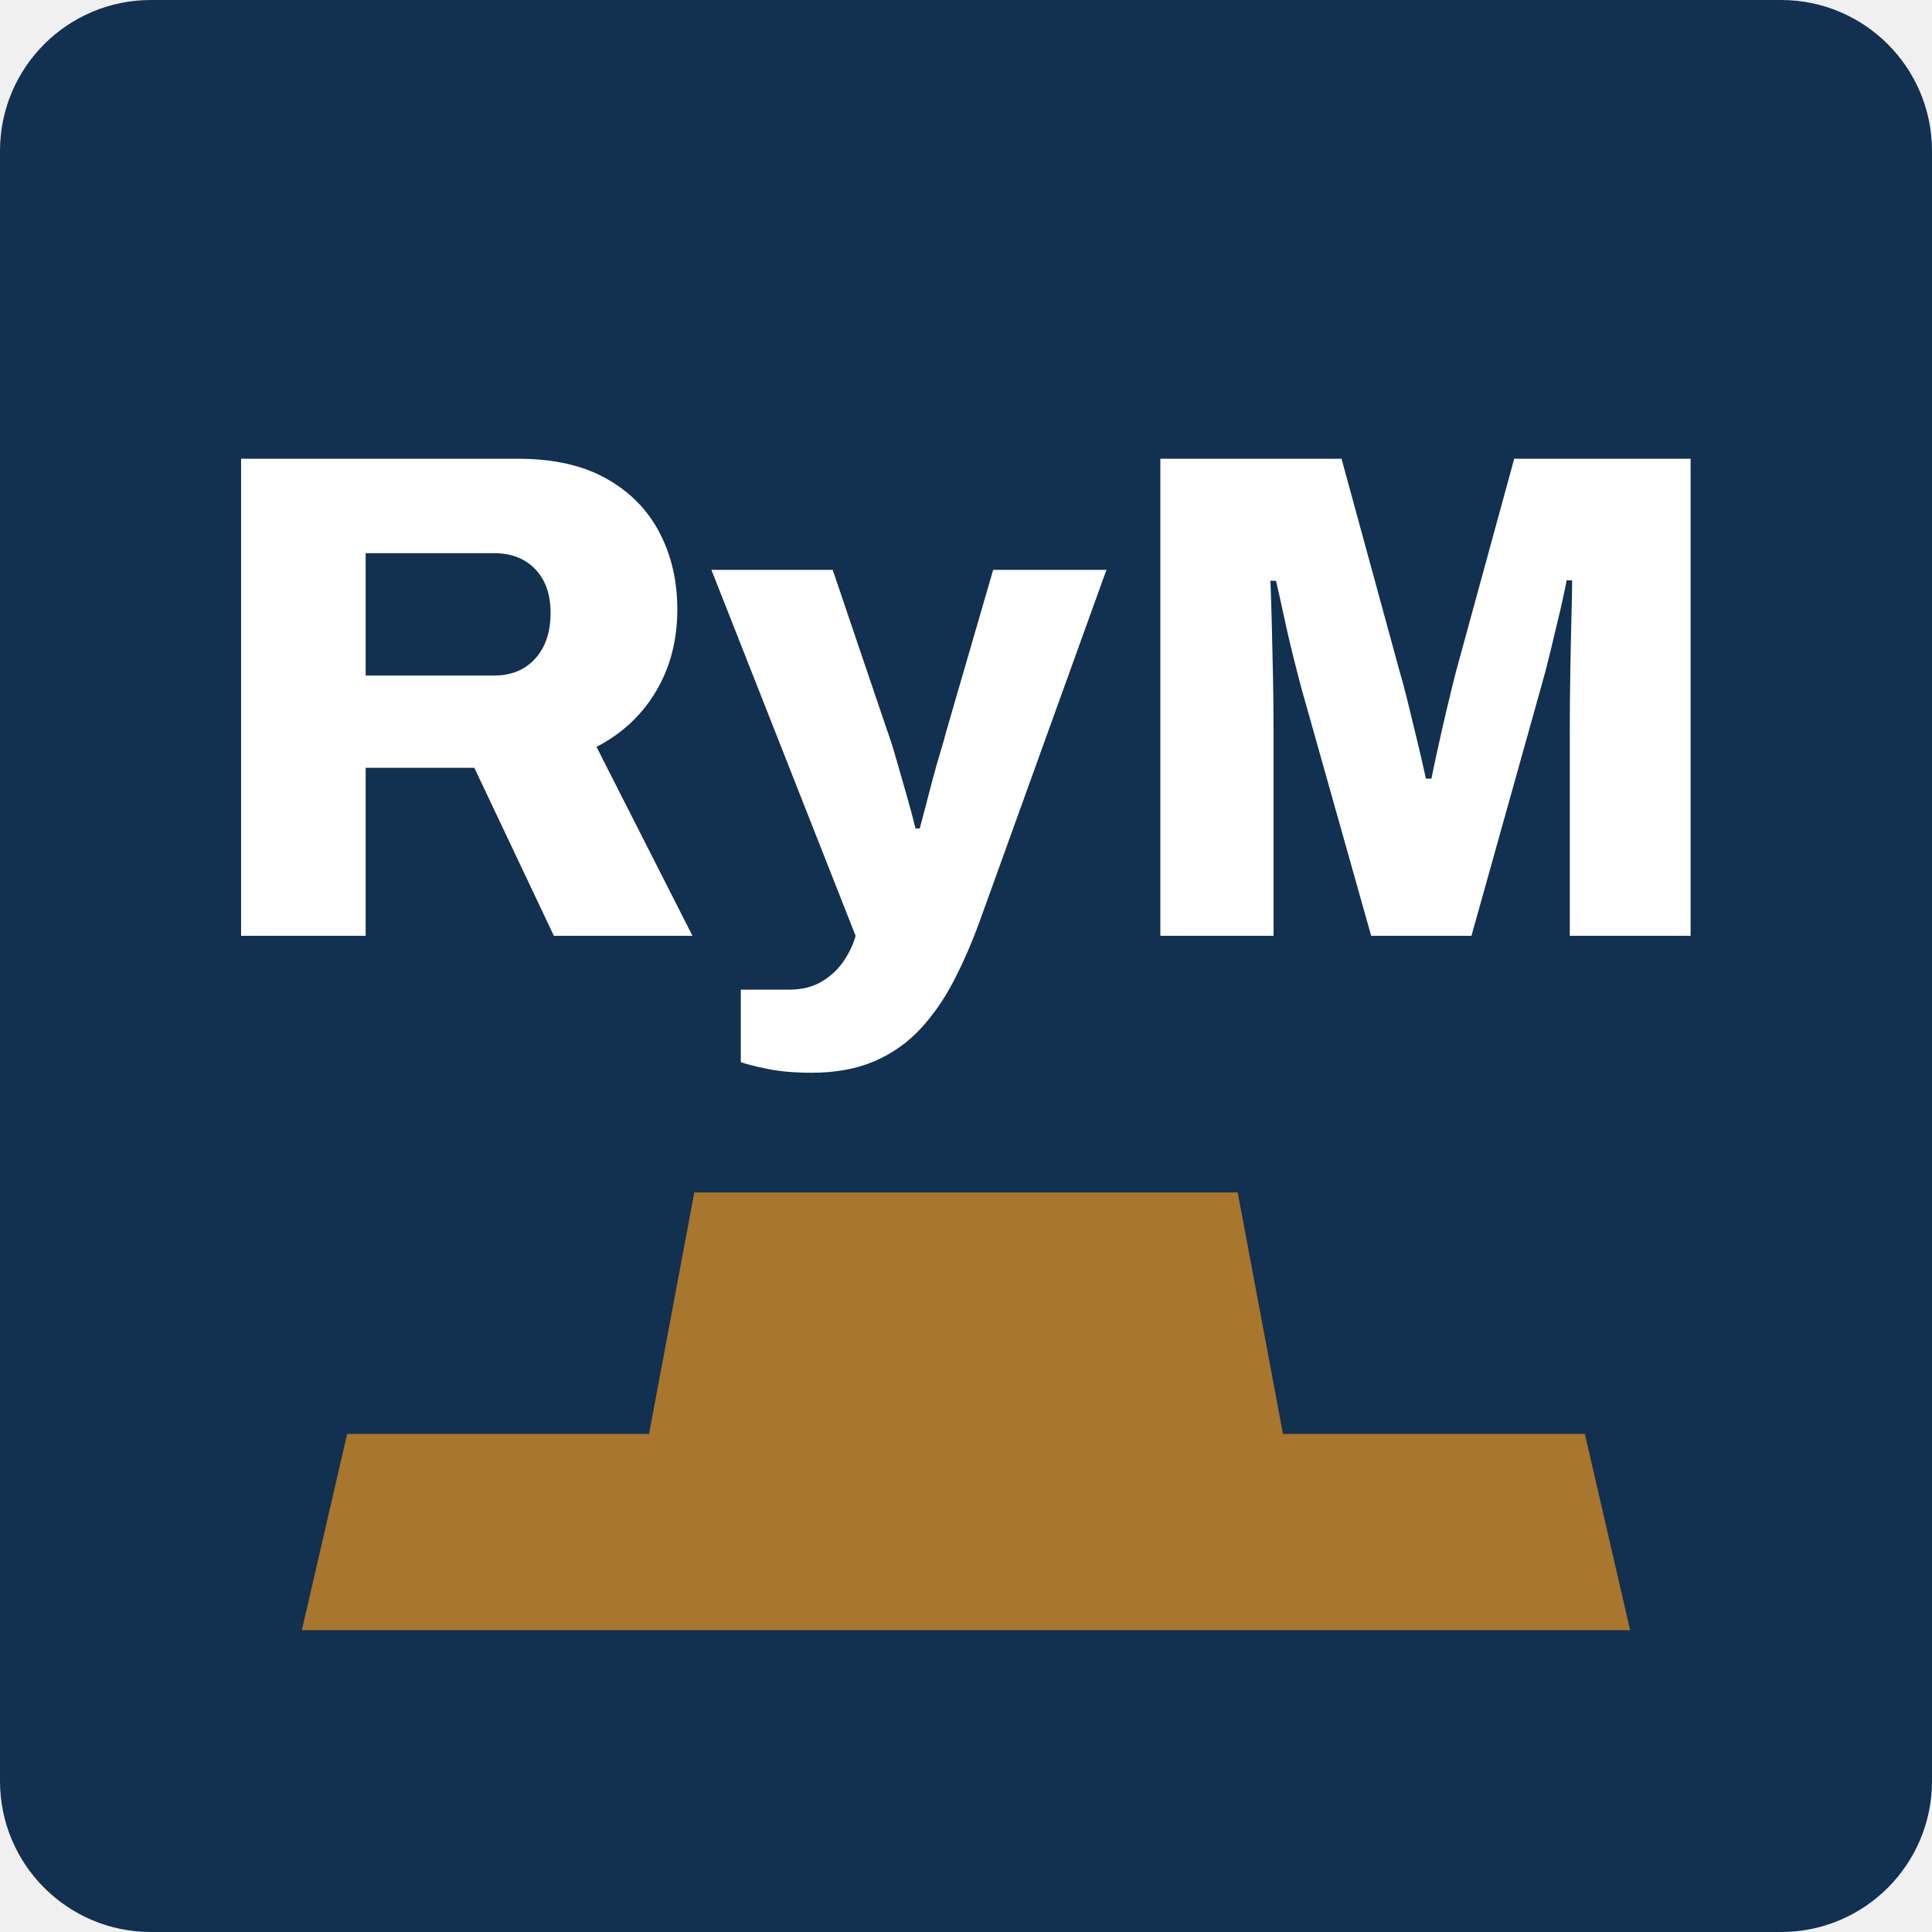
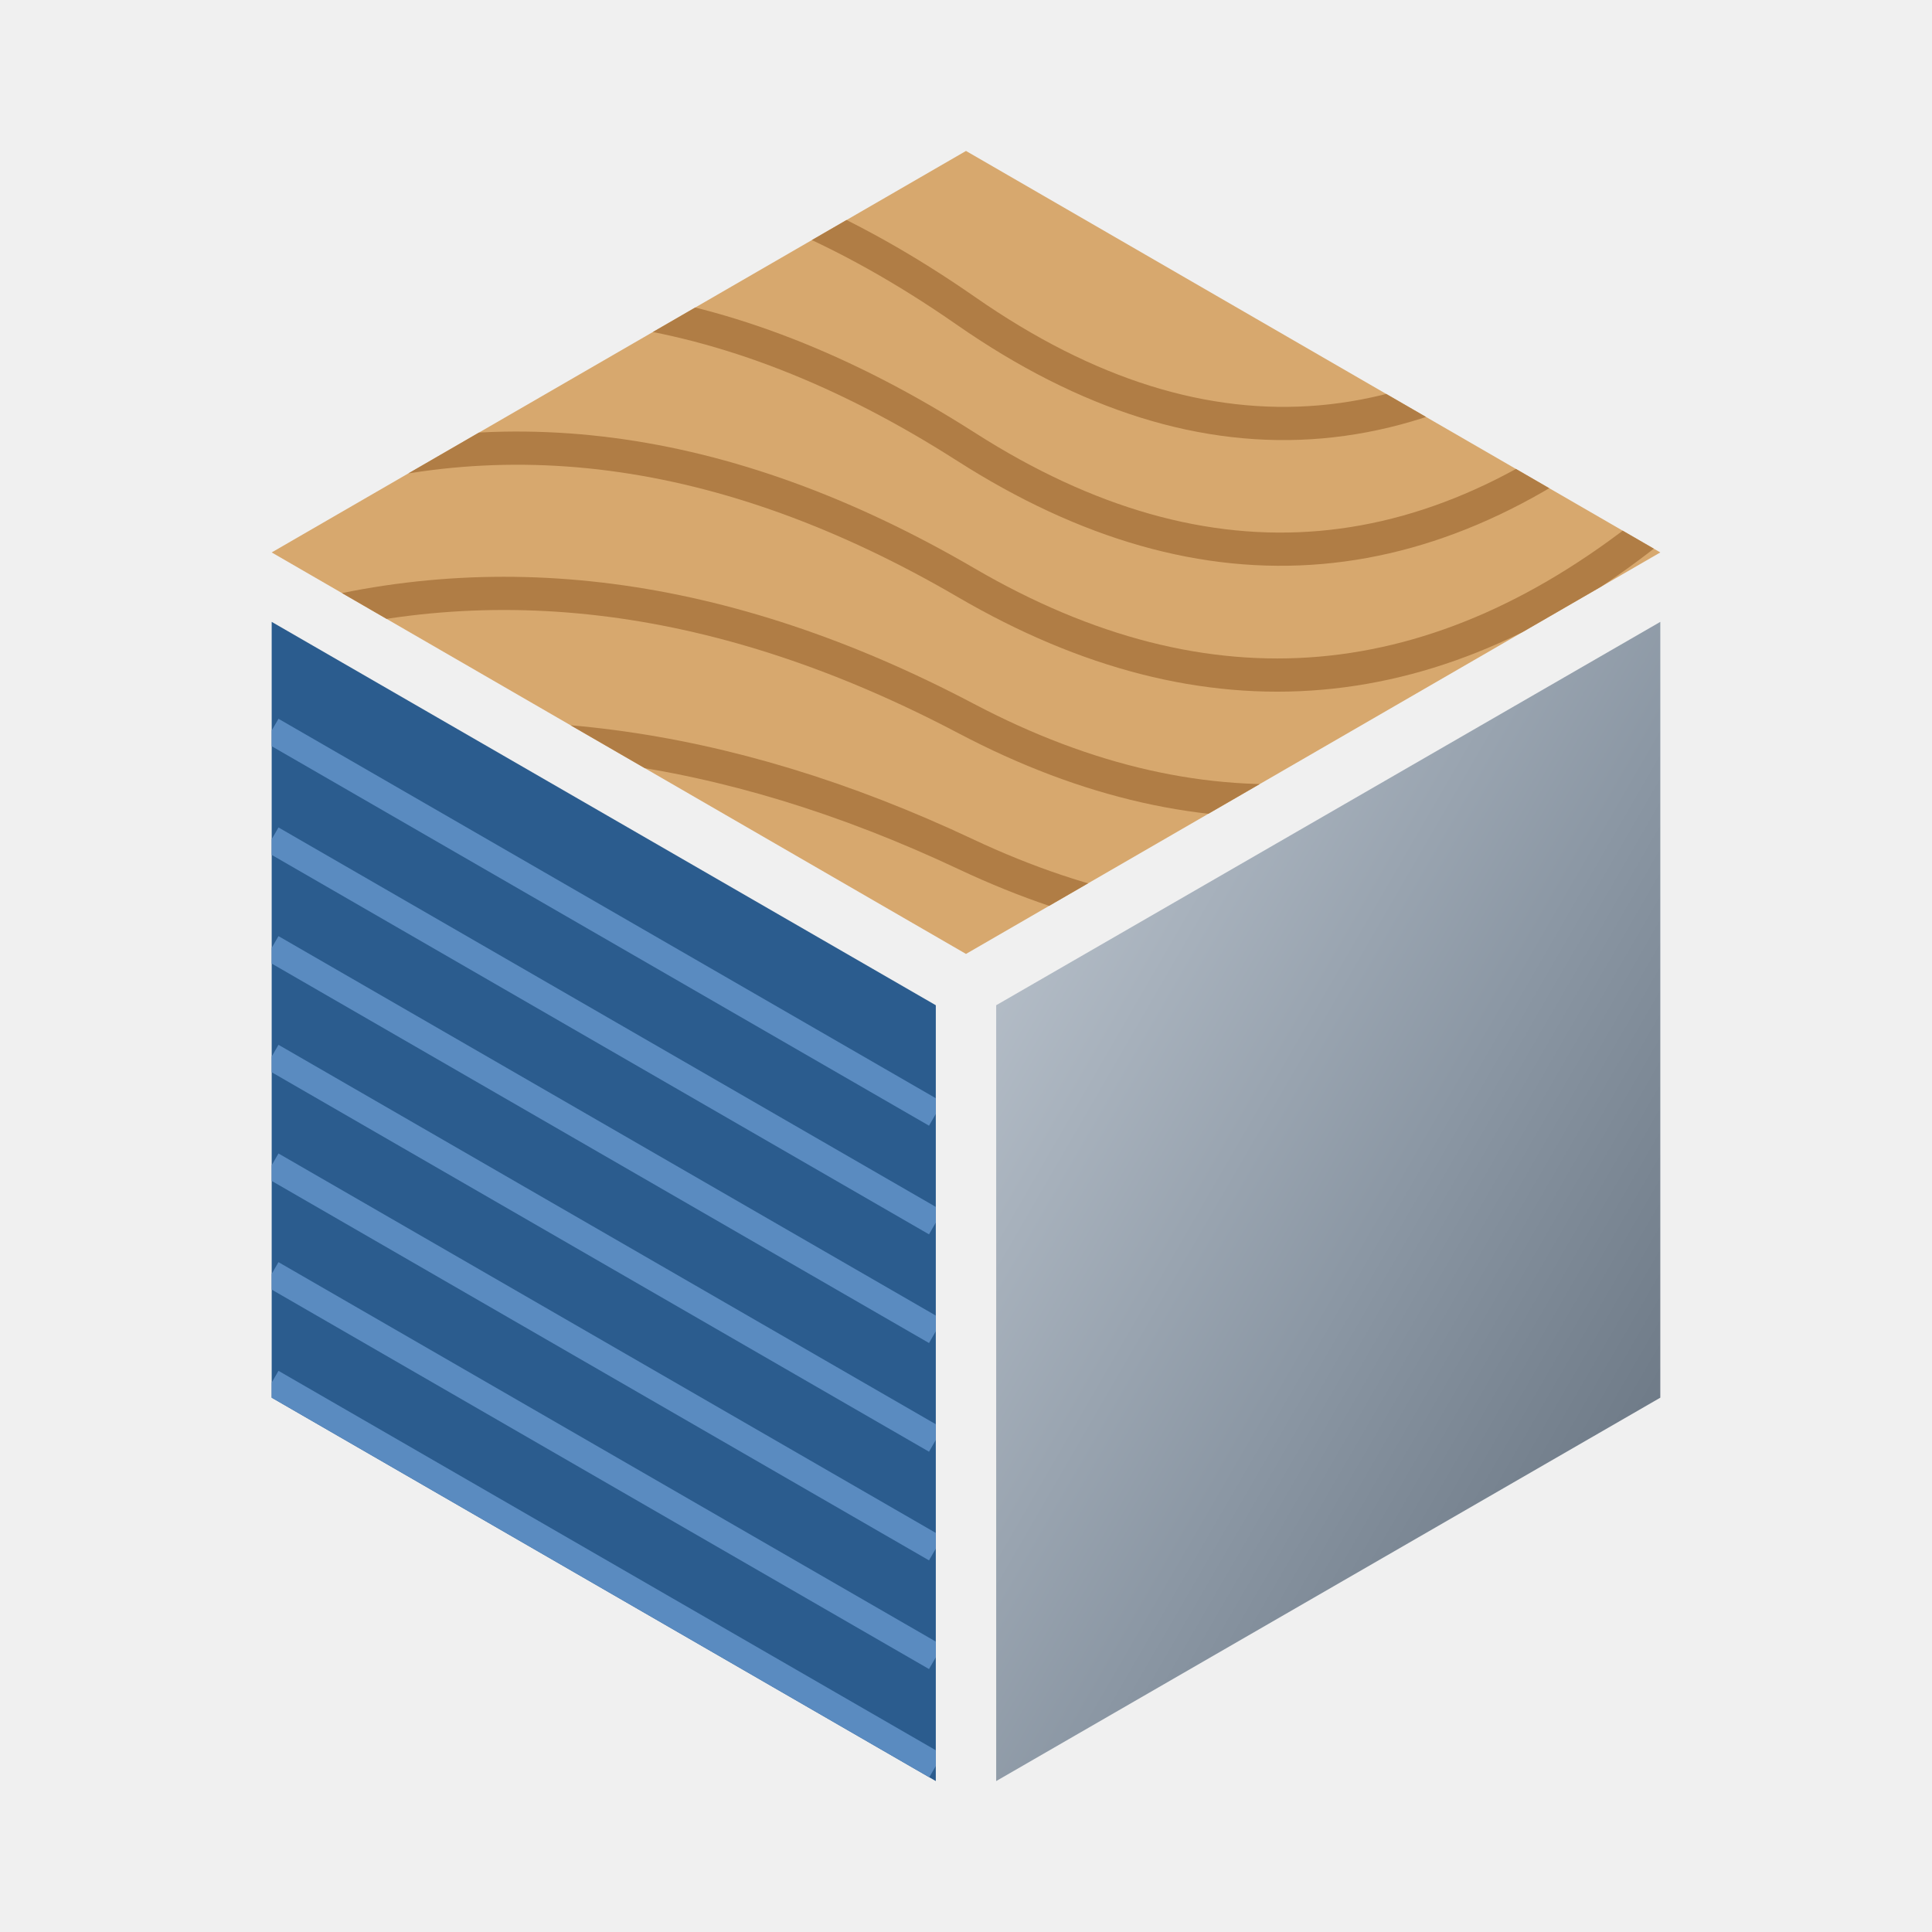
<svg xmlns="http://www.w3.org/2000/svg" viewBox="0 0 64 64">
-   <rect x="0" y="0" width="64" height="64" rx="5.0" fill="#12304F" />
-   <path d="M7.986 31.0V15.197H17.164Q18.924 15.197 20.093 15.857Q21.262 16.518 21.849 17.647Q22.437 18.776 22.437 20.183Q22.437 21.712 21.734 22.896Q21.032 24.081 19.76 24.741L22.939 31.0H18.348L15.713 25.435H12.113V31.0ZM12.113 22.378H16.371Q17.222 22.378 17.73 21.817Q18.239 21.257 18.239 20.296Q18.239 19.687 18.013 19.251Q17.787 18.814 17.37 18.57Q16.953 18.325 16.371 18.325H12.113Z M26.88 35.536Q26.042 35.536 25.425 35.409Q24.809 35.283 24.54 35.185V32.784H26.128Q26.786 32.784 27.238 32.506Q27.689 32.228 27.962 31.816Q28.234 31.404 28.343 31.0L23.566 18.877H27.584L29.388 24.198Q29.524 24.564 29.691 25.15Q29.857 25.735 30.035 26.349Q30.212 26.963 30.327 27.444H30.467Q30.559 27.111 30.668 26.687Q30.777 26.262 30.897 25.808Q31.017 25.355 31.143 24.943Q31.268 24.531 31.348 24.221L32.9 18.877H36.652L32.454 30.516Q32.072 31.57 31.596 32.488Q31.121 33.405 30.482 34.091Q29.844 34.777 28.961 35.156Q28.078 35.536 26.88 35.536Z M38.438 31.0V15.197H44.44L46.362 22.233Q46.475 22.606 46.632 23.243Q46.788 23.881 46.952 24.56Q47.116 25.239 47.235 25.792H47.419Q47.503 25.36 47.639 24.747Q47.774 24.135 47.932 23.467Q48.09 22.8 48.238 22.223L50.16 15.197H56.004V31.0H52.001V24.256Q52.001 23.273 52.018 22.259Q52.035 21.245 52.057 20.423Q52.079 19.602 52.079 19.226H51.895Q51.836 19.571 51.684 20.223Q51.531 20.876 51.361 21.575Q51.192 22.273 51.043 22.786L48.744 31.0H45.422L43.11 22.796Q42.985 22.326 42.825 21.685Q42.665 21.044 42.524 20.381Q42.382 19.718 42.269 19.239H42.085Q42.108 19.835 42.131 20.704Q42.154 21.572 42.171 22.502Q42.188 23.431 42.188 24.256V31.0Z" fill="#fff" />
-   <polygon points="10.00,54.00 54.00,54.00 52.50,47.50 42.50,47.50 41.00,39.50 23.00,39.50 21.50,47.50 11.50,47.50" fill="#A8762C" />
+   <defs>
+     <clipPath id="mt">
+       <polygon points="32.00,5.00 55.00,18.30 32.00,31.60 9.00,18.30" />
+     </clipPath>
+     <clipPath id="ml">
+       <polygon points="9.00,20.60 31.00,33.30 31.00,59.00 9.00,46.30" />
+     </clipPath>
+     <linearGradient id="mg" x1="0" y1="0" x2="1" y2="1">
+       <stop offset="0" stop-color="#C3CBD4" />
+       <stop offset=".55" stop-color="#8B97A4" />
+       <stop offset="1" stop-color="#5F6B78" />
+     </linearGradient>
+   </defs>
+   <polygon points="32.00,5.00 55.00,18.30 32.00,31.60 9.00,18.30" fill="#D7A86E" />
+   <g clip-path="url(#mt)" fill="none" stroke="#B07D45" stroke-width="1.10" stroke-linecap="round">
+     <path d="M9.00 7.30 Q20.00 1.95 32.00 10.30 T55.00 8.30" />
+     <path d="M9.00 11.80 Q20.00 7.13 32.00 14.80 T55.00 12.80" />
+     <path d="M9.00 16.30 Q20.00 12.30 32.00 19.30 T55.00 17.30" />
+     <path d="M9.00 20.80 Q20.00 17.48 32.00 23.80 T55.00 21.80" />
+     <path d="M9.00 25.30 Q20.00 22.65 32.00 28.30 T55.00 26.30" />
+   </g>
+   <polygon points="9.00,20.60 31.00,33.30 31.00,59.00 9.00,46.30" fill="#2B5C8E" />
+   <g clip-path="url(#ml)" stroke="#5A8BC0" stroke-width="0.90">
+     <path d="M9.00 24.20 L31.00 36.90" />
+     <path d="M9.00 27.80 L31.00 40.50" />
+     <path d="M9.00 31.40 L31.00 44.10" />
+     <path d="M9.00 35.00 L31.00 47.70" />
+     <path d="M9.00 38.60 L31.00 51.30" />
+     <path d="M9.00 42.20 L31.00 54.90" />
+     <path d="M9.00 45.80 L31.00 58.50" />
+   </g>
+   <polygon points="33.00,33.30 55.00,20.60 55.00,46.30 33.00,59.00" fill="url(#mg)" />
</svg>
